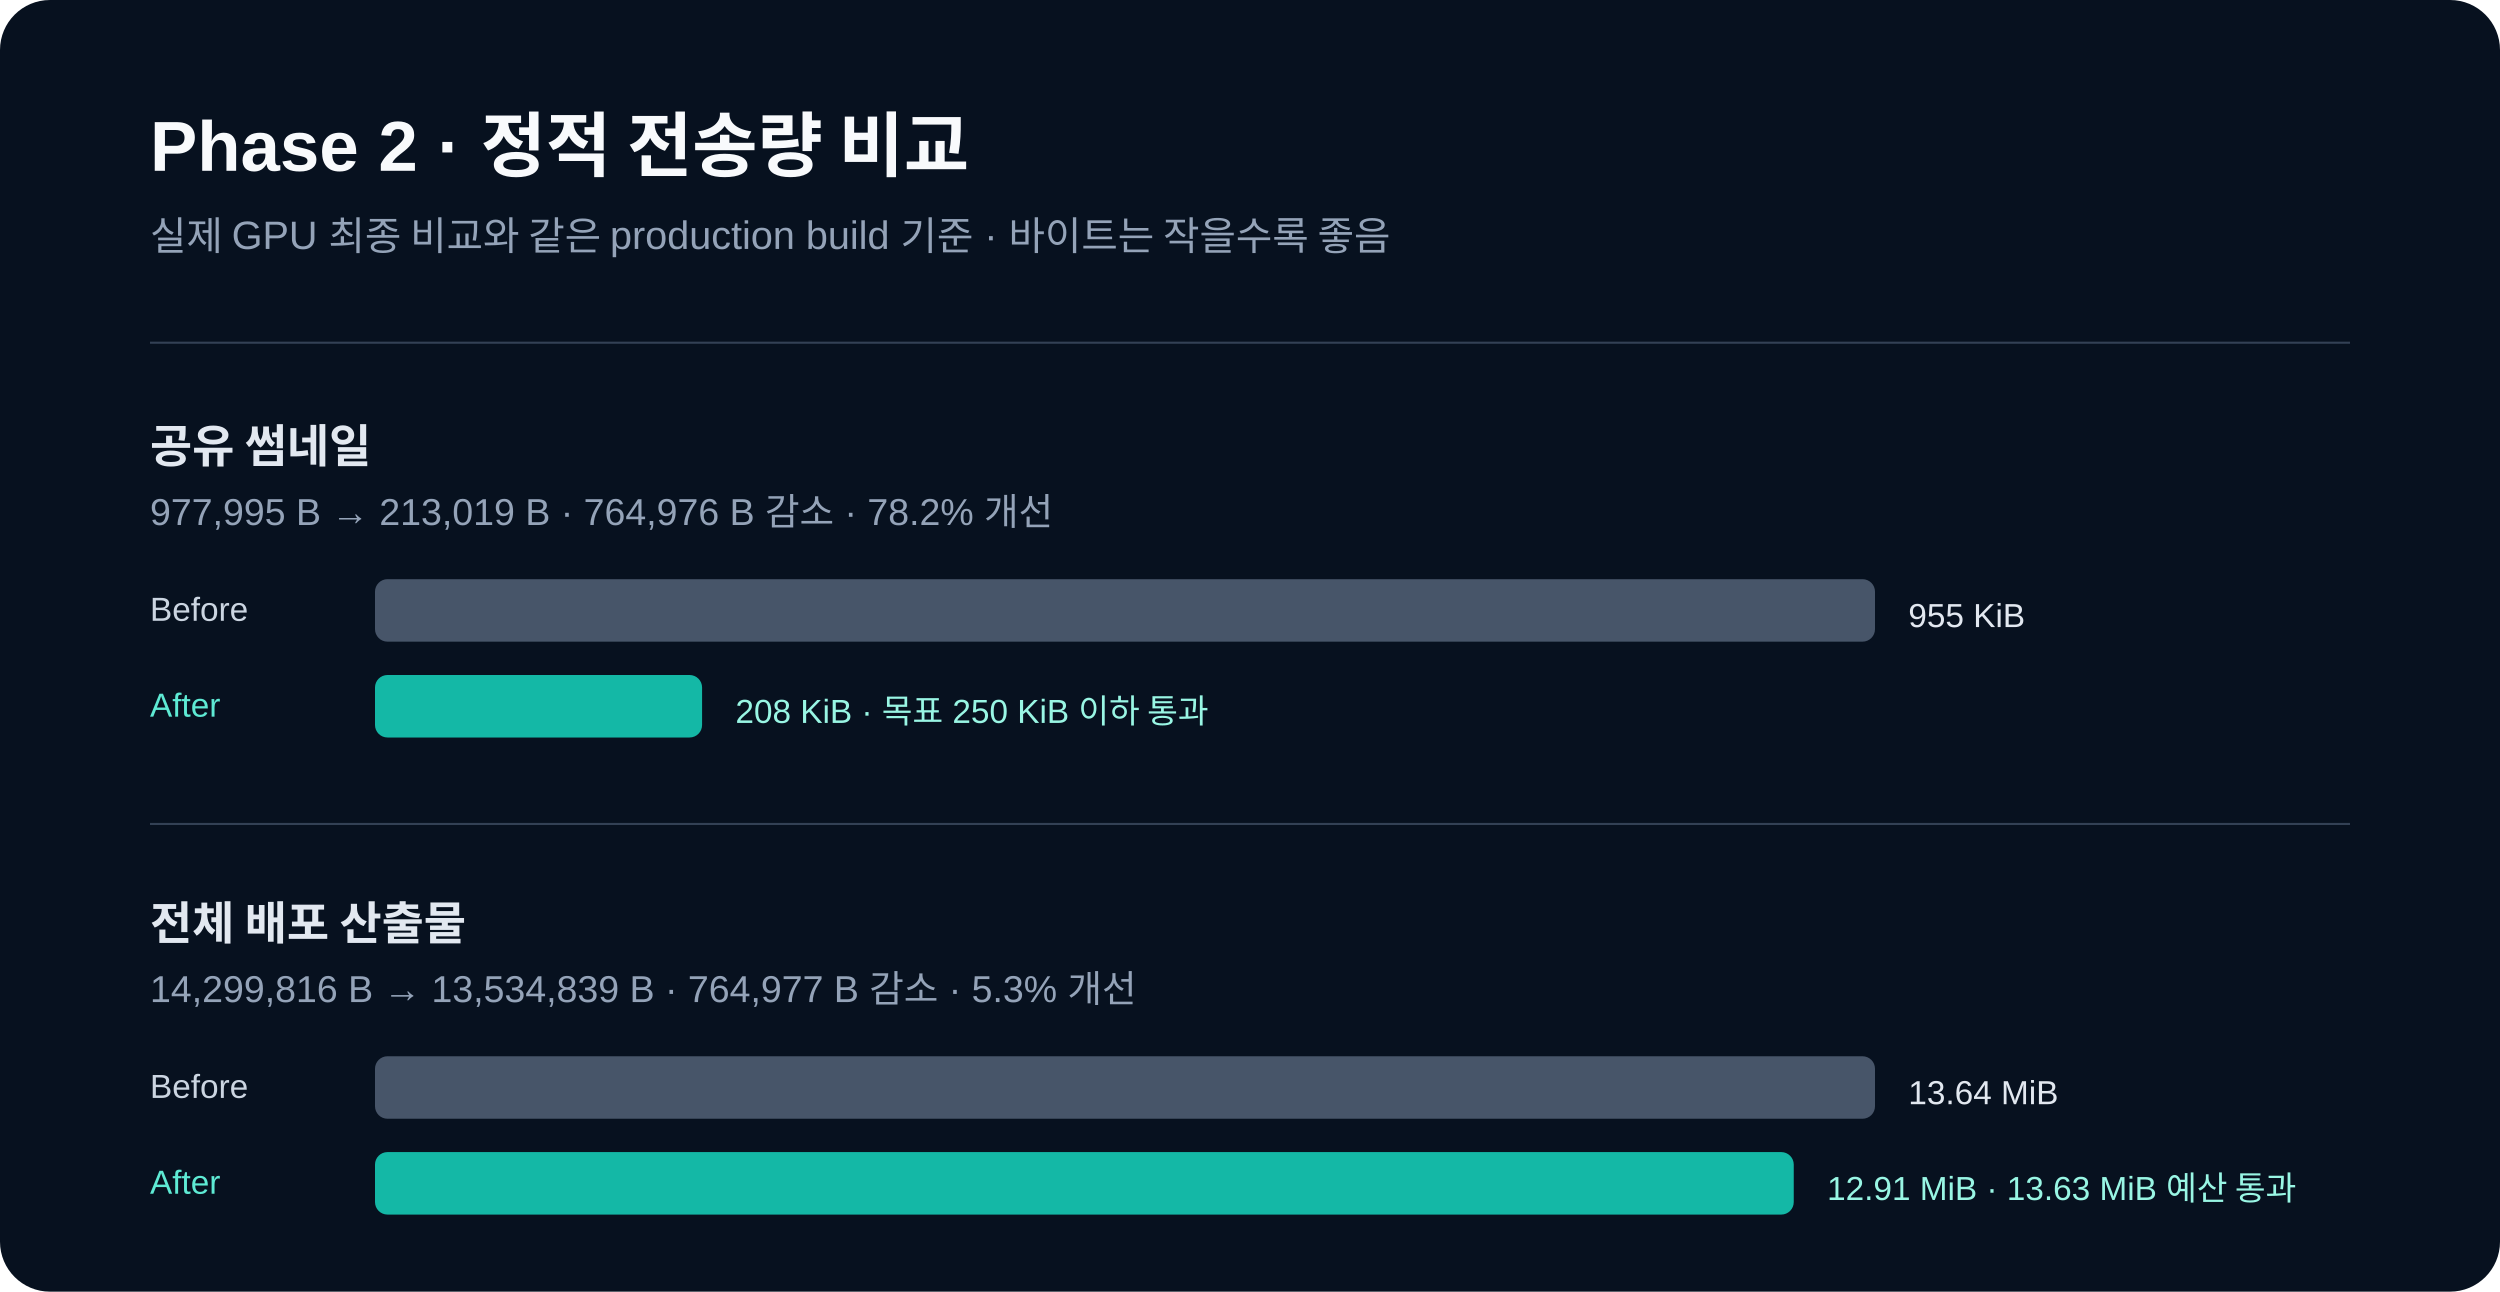
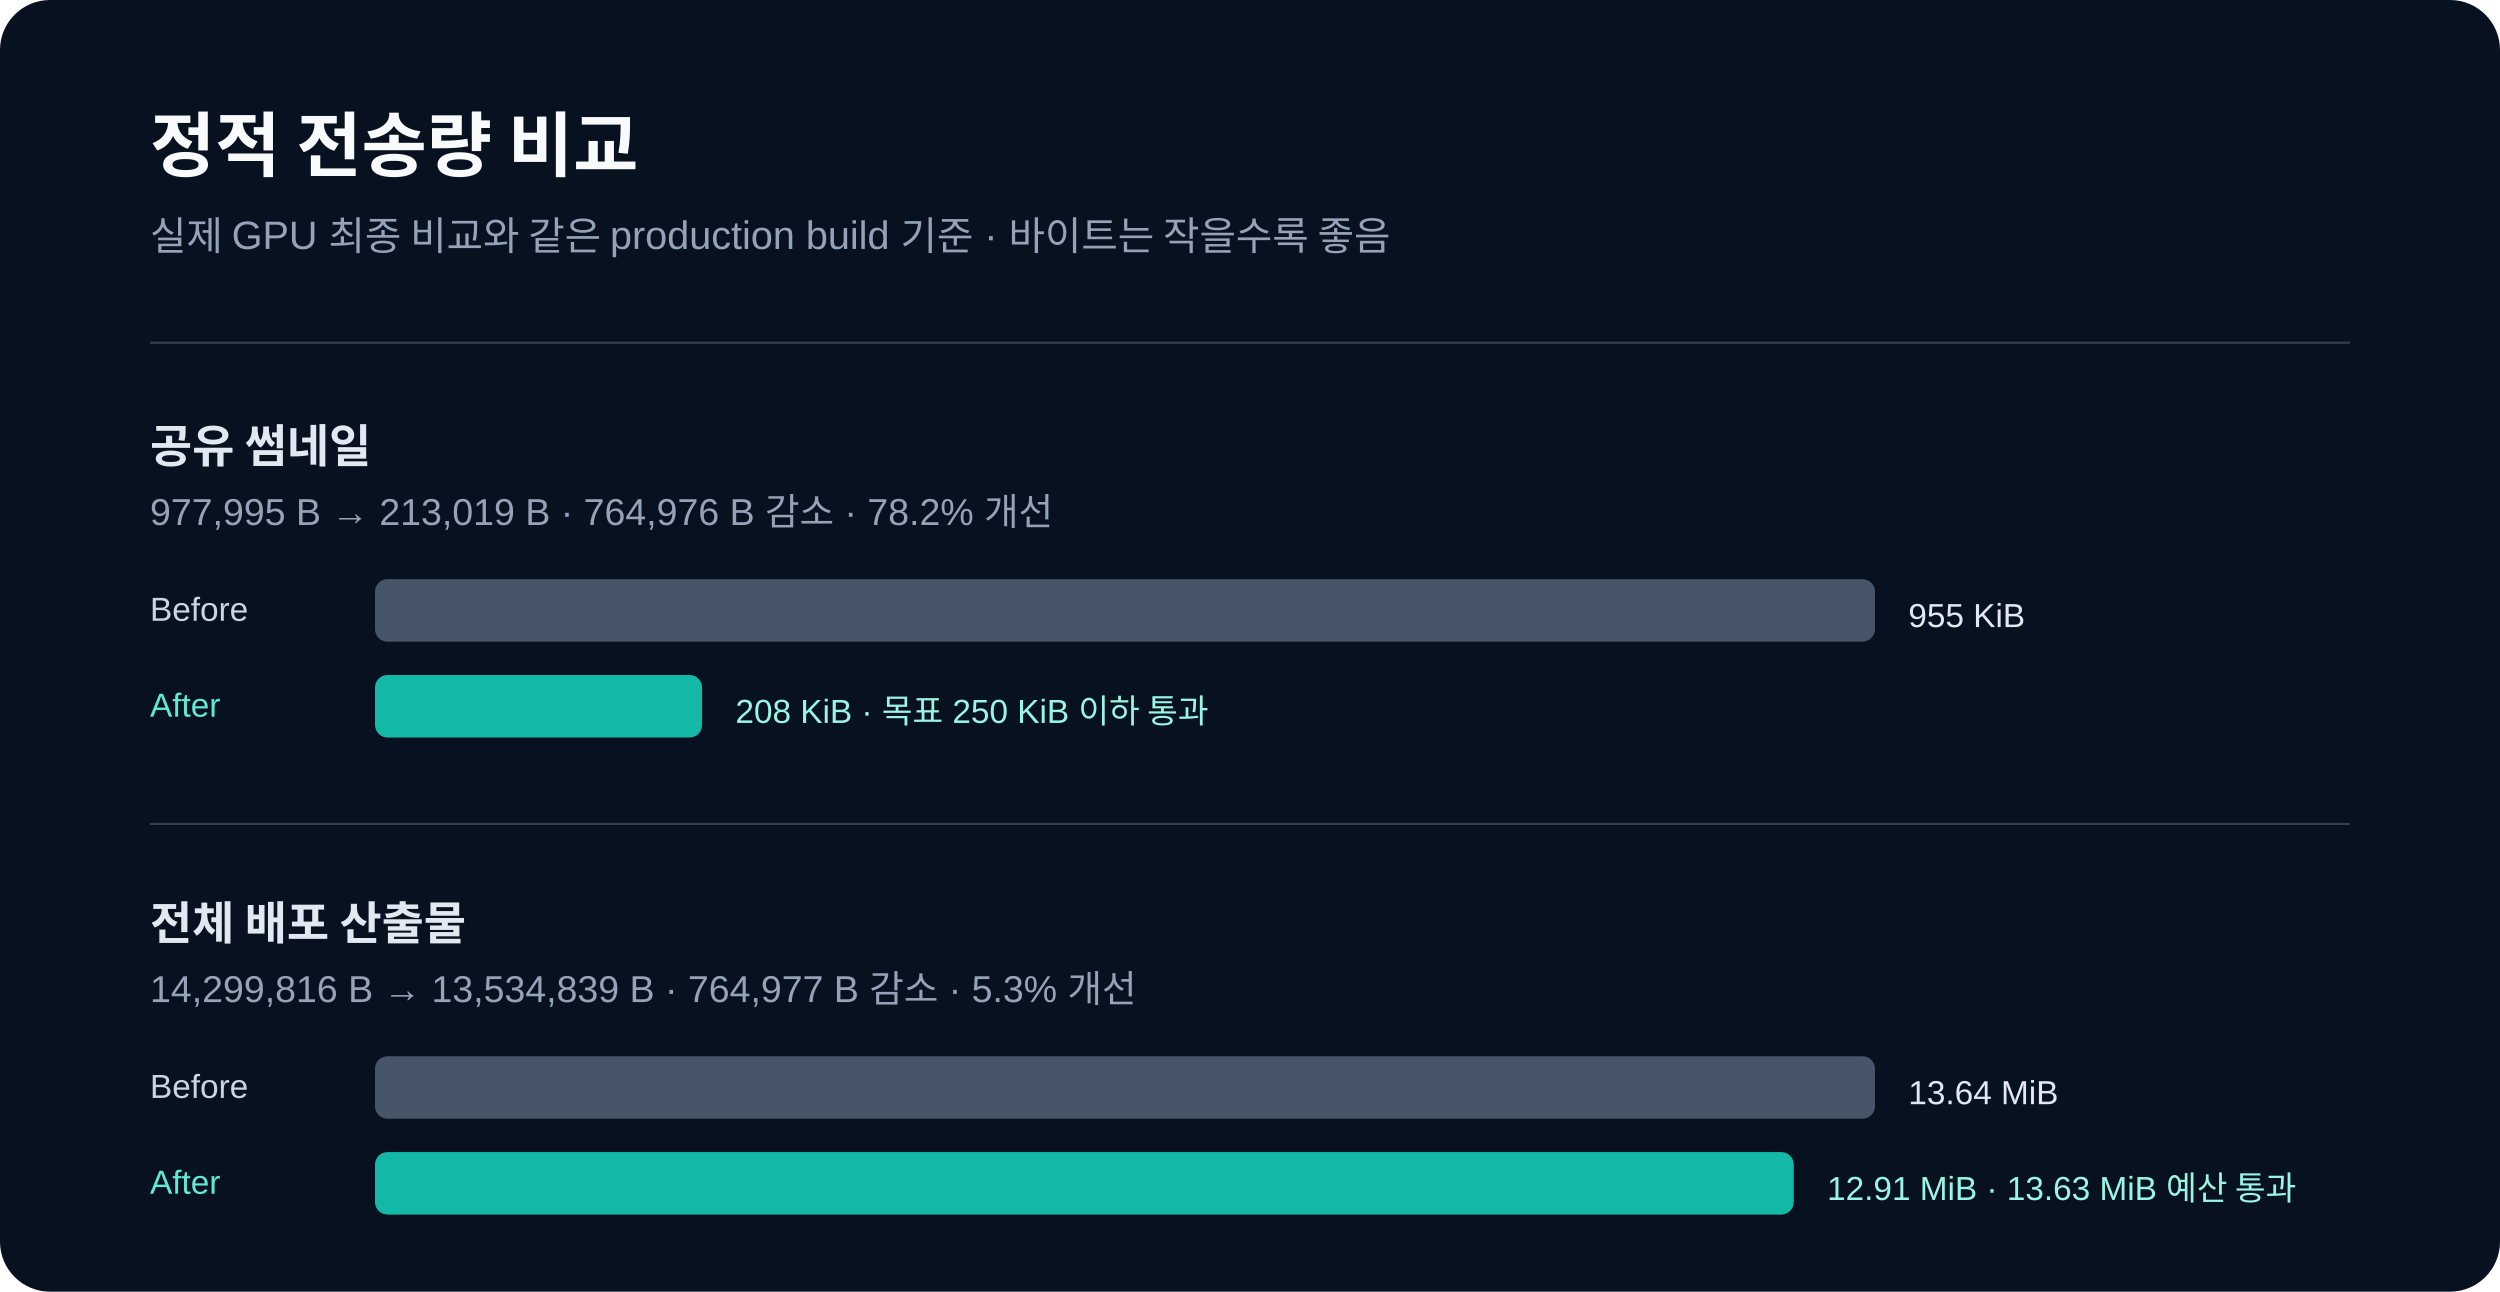
<svg xmlns="http://www.w3.org/2000/svg" width="1200" height="620" viewBox="0 0 1200 620" role="img" aria-labelledby="title description">
  <rect width="1200" height="620" fill="#07111f" rx="24" />
-   <text x="72" y="82" fill="#f8fafc" font-family="Arial, sans-serif" font-size="34" font-weight="700">Phase 2 · 정적 전송량 비교</text>
+   <text x="72" y="82" fill="#f8fafc" font-family="Arial, sans-serif" font-size="34" font-weight="700">정적 전송량 비교</text>
  <text x="72" y="120" fill="#94a3b8" font-family="Arial, sans-serif" font-size="19">실제 GPU 최종 비교와 같은 production build 기준 · 바이트는 작을수록 좋음</text>
  <rect x="72" y="164" width="1056" height="1" fill="#334155" />
  <text x="72" y="222" fill="#e2e8f0" font-family="Arial, sans-serif" font-size="22" font-weight="700">공유 썸네일</text>
  <text x="72" y="252" fill="#94a3b8" font-family="Arial, sans-serif" font-size="18">977,995 B → 213,019 B · 764,976 B 감소 · 78.2% 개선</text>
  <text x="72" y="298" fill="#cbd5e1" font-family="Arial, sans-serif" font-size="16">Before</text>
  <rect x="180" y="278" width="720" height="30" fill="#475569" rx="6" />
  <text x="916" y="301" fill="#e2e8f0" font-family="Arial, sans-serif" font-size="16">955 KiB</text>
  <text x="72" y="344" fill="#5eead4" font-family="Arial, sans-serif" font-size="16">After</text>
  <rect x="180" y="324" width="157" height="30" fill="#14b8a6" rx="6" />
  <text x="353" y="347" fill="#99f6e4" font-family="Arial, sans-serif" font-size="16">208 KiB · 목표 250 KiB 이하 통과</text>
  <rect x="72" y="395" width="1056" height="1" fill="#334155" />
  <text x="72" y="451" fill="#e2e8f0" font-family="Arial, sans-serif" font-size="22" font-weight="700">전체 배포 산출물</text>
  <text x="72" y="481" fill="#94a3b8" font-family="Arial, sans-serif" font-size="18">14,299,816 B → 13,534,839 B · 764,977 B 감소 · 5.3% 개선</text>
  <text x="72" y="527" fill="#cbd5e1" font-family="Arial, sans-serif" font-size="16">Before</text>
  <rect x="180" y="507" width="720" height="30" fill="#475569" rx="6" />
  <text x="916" y="530" fill="#e2e8f0" font-family="Arial, sans-serif" font-size="16">13.64 MiB</text>
  <text x="72" y="573" fill="#5eead4" font-family="Arial, sans-serif" font-size="16">After</text>
  <rect x="180" y="553" width="681" height="30" fill="#14b8a6" rx="6" />
  <text x="877" y="576" fill="#99f6e4" font-family="Arial, sans-serif" font-size="16">12.91 MiB · 13.63 MiB 예산 통과</text>
</svg>
